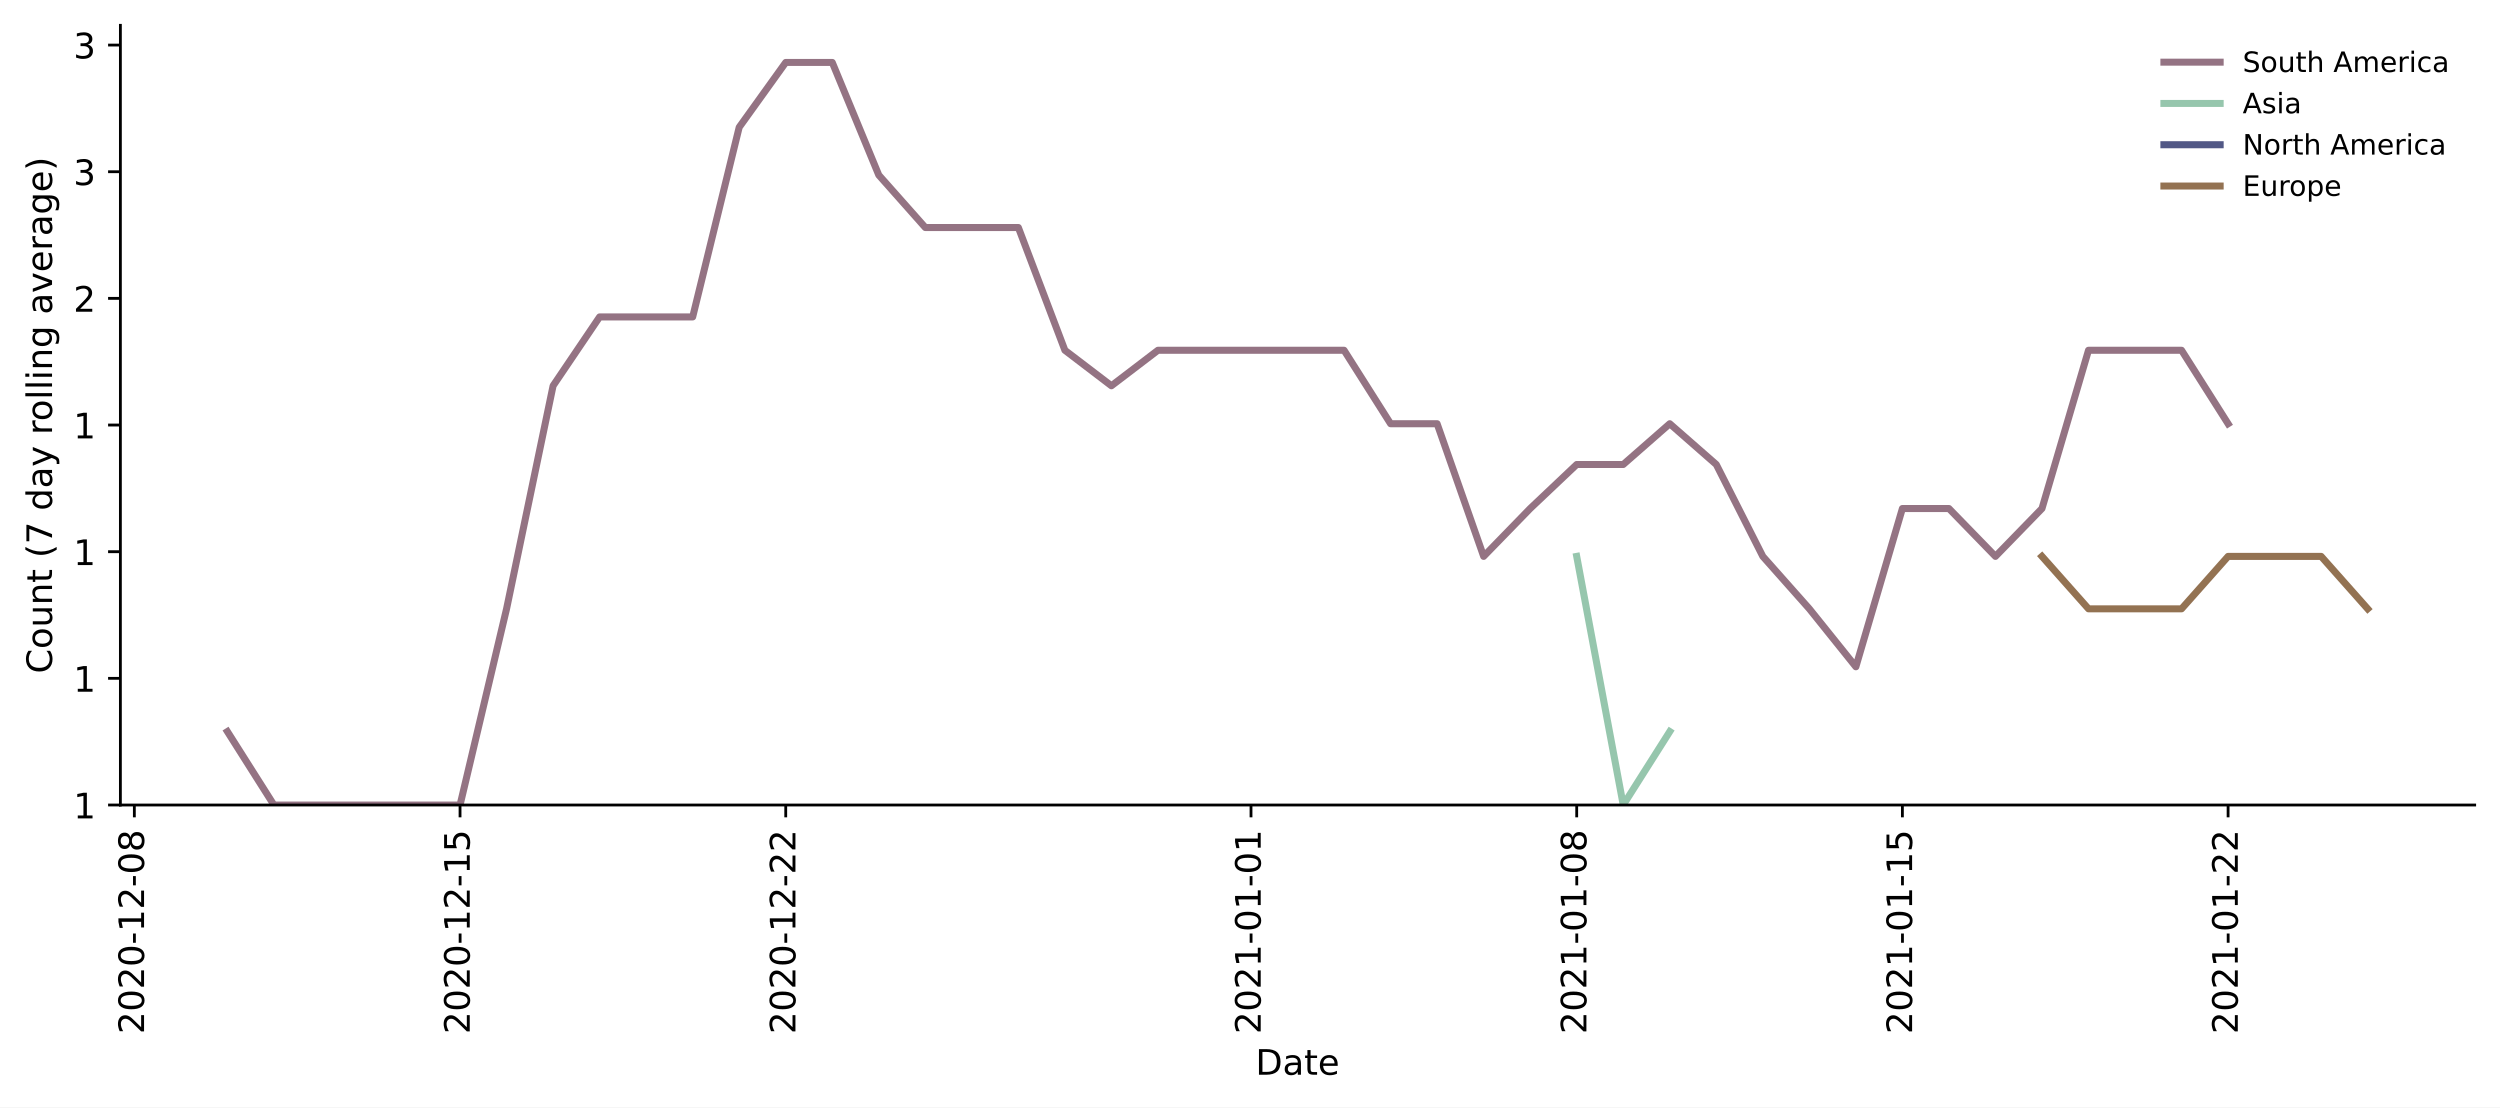
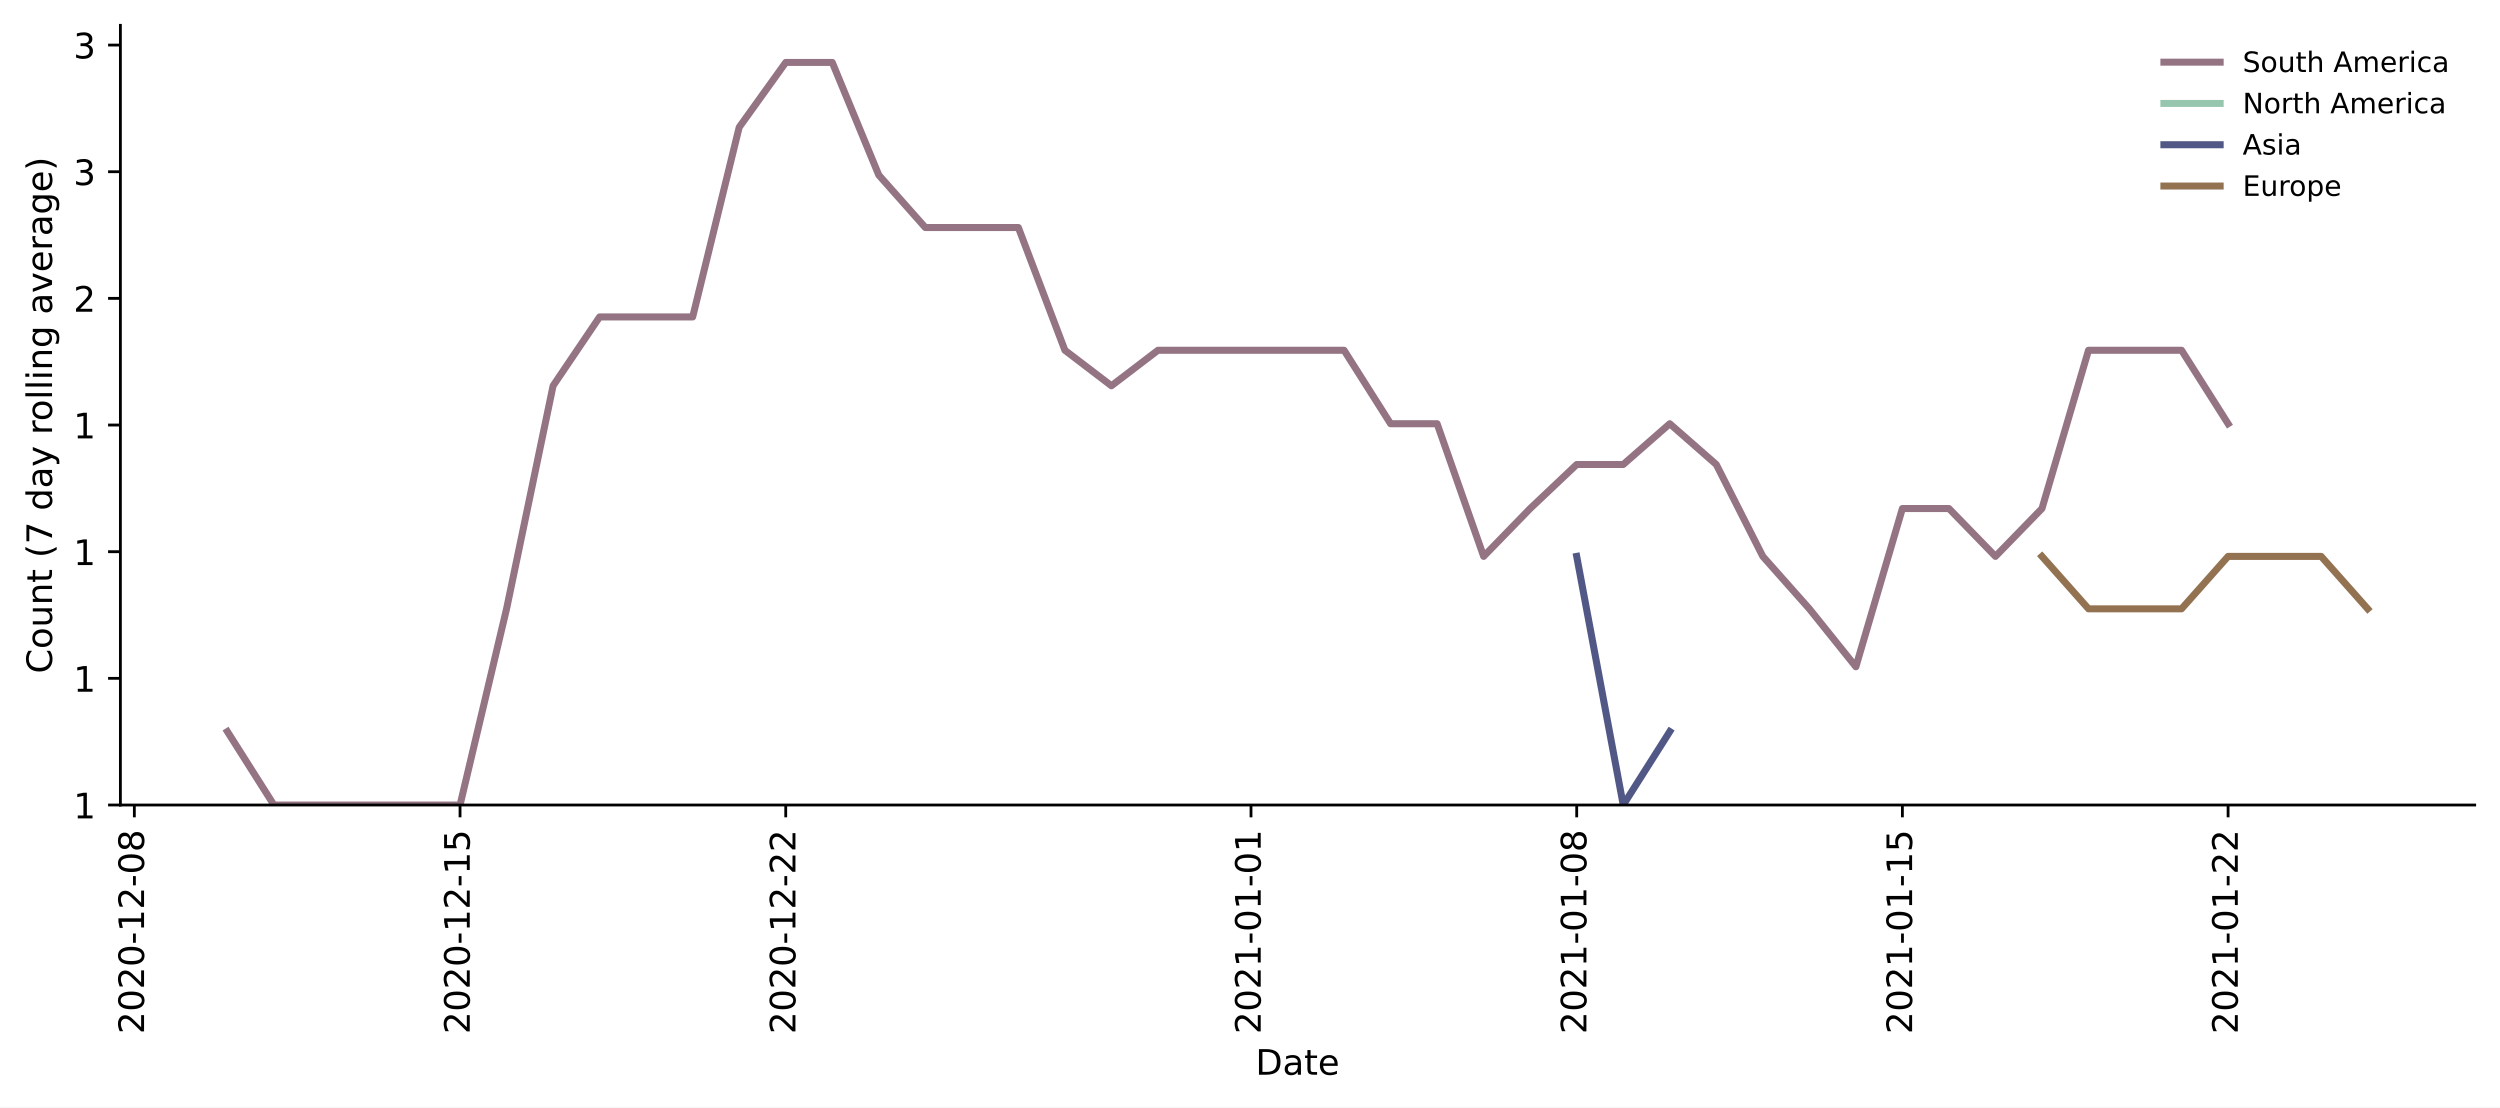
<svg xmlns="http://www.w3.org/2000/svg" xmlns:xlink="http://www.w3.org/1999/xlink" height="314.954pt" version="1.1" viewBox="0 0 711.041 314.954" width="711.041pt">
  <defs>
    <style type="text/css">*{stroke-linecap:butt;stroke-linejoin:round;}</style>
  </defs>
  <g id="figure_1">
    <g id="patch_1">
      <path d="M 0 314.954  L 711.041 314.954  L 711.041 0  L 0 0  z " style="fill:#ffffff;" />
    </g>
    <g id="axes_1">
      <g id="patch_2">
        <path d="M 34.241 228.96  L 703.841 228.96  L 703.841 7.2  L 34.241 7.2  z " style="fill:#ffffff;" />
      </g>
      <g id="matplotlib.axis_1">
        <g id="xtick_1">
          <g id="line2d_1">
            <defs>
-               <path d="M 0 0  L 0 3.5  " id="m411ba4bdc1" style="stroke:#000000;stroke-width:0.8;" />
-             </defs>
-             <g>
-               <use style="stroke:#000000;stroke-width:0.8;" x="38.211" xlink:href="#m411ba4bdc1" y="228.96" />
+               <path d="M 0 0  L 0 3.5  " id="m7d2e5735e9" style="stroke:#000000;stroke-width:0.8;" />
+             </defs>
+             <g>
+               <use style="stroke:#000000;stroke-width:0.8;" x="38.211" xlink:href="#m7d2e5735e9" y="228.96" />
            </g>
          </g>
          <g id="text_1">
            <g transform="translate(40.96996 294.0756)rotate(-90)scale(0.1 -0.1)">
              <defs>
                <path d="M 19.188 8.297  L 53.609 8.297  L 53.609 0  L 7.328 0  L 7.328 8.297  Q 12.938 14.109 22.625 23.891  Q 32.328 33.688 34.812 36.531  Q 39.547 41.844 41.422 45.531  Q 43.312 49.219 43.312 52.781  Q 43.312 58.594 39.234 62.25  Q 35.156 65.922 28.609 65.922  Q 23.969 65.922 18.812 64.312  Q 13.672 62.703 7.812 59.422  L 7.812 69.391  Q 13.766 71.781 18.938 73  Q 24.125 74.219 28.422 74.219  Q 39.75 74.219 46.484 68.547  Q 53.219 62.891 53.219 53.422  Q 53.219 48.922 51.531 44.891  Q 49.859 40.875 45.406 35.406  Q 44.188 33.984 37.641 27.219  Q 31.109 20.453 19.188 8.297  z " id="DejaVuSans-50" />
                <path d="M 31.781 66.406  Q 24.172 66.406 20.328 58.906  Q 16.5 51.422 16.5 36.375  Q 16.5 21.391 20.328 13.891  Q 24.172 6.391 31.781 6.391  Q 39.453 6.391 43.281 13.891  Q 47.125 21.391 47.125 36.375  Q 47.125 51.422 43.281 58.906  Q 39.453 66.406 31.781 66.406  z M 31.781 74.219  Q 44.047 74.219 50.516 64.516  Q 56.984 54.828 56.984 36.375  Q 56.984 17.969 50.516 8.266  Q 44.047 -1.422 31.781 -1.422  Q 19.531 -1.422 13.062 8.266  Q 6.594 17.969 6.594 36.375  Q 6.594 54.828 13.062 64.516  Q 19.531 74.219 31.781 74.219  z " id="DejaVuSans-48" />
                <path d="M 4.891 31.391  L 31.203 31.391  L 31.203 23.391  L 4.891 23.391  z " id="DejaVuSans-45" />
                <path d="M 12.406 8.297  L 28.516 8.297  L 28.516 63.922  L 10.984 60.406  L 10.984 69.391  L 28.422 72.906  L 38.281 72.906  L 38.281 8.297  L 54.391 8.297  L 54.391 0  L 12.406 0  z " id="DejaVuSans-49" />
                <path d="M 31.781 34.625  Q 24.75 34.625 20.719 30.859  Q 16.703 27.094 16.703 20.516  Q 16.703 13.922 20.719 10.156  Q 24.75 6.391 31.781 6.391  Q 38.812 6.391 42.859 10.172  Q 46.922 13.969 46.922 20.516  Q 46.922 27.094 42.891 30.859  Q 38.875 34.625 31.781 34.625  z M 21.922 38.812  Q 15.578 40.375 12.031 44.719  Q 8.5 49.078 8.5 55.328  Q 8.5 64.062 14.719 69.141  Q 20.953 74.219 31.781 74.219  Q 42.672 74.219 48.875 69.141  Q 55.078 64.062 55.078 55.328  Q 55.078 49.078 51.531 44.719  Q 48 40.375 41.703 38.812  Q 48.828 37.156 52.797 32.312  Q 56.781 27.484 56.781 20.516  Q 56.781 9.906 50.312 4.234  Q 43.844 -1.422 31.781 -1.422  Q 19.734 -1.422 13.25 4.234  Q 6.781 9.906 6.781 20.516  Q 6.781 27.484 10.781 32.312  Q 14.797 37.156 21.922 38.812  z M 18.312 54.391  Q 18.312 48.734 21.844 45.562  Q 25.391 42.391 31.781 42.391  Q 38.141 42.391 41.719 45.562  Q 45.312 48.734 45.312 54.391  Q 45.312 60.062 41.719 63.234  Q 38.141 66.406 31.781 66.406  Q 25.391 66.406 21.844 63.234  Q 18.312 60.062 18.312 54.391  z " id="DejaVuSans-56" />
              </defs>
              <use xlink:href="#DejaVuSans-50" />
              <use x="63.623" xlink:href="#DejaVuSans-48" />
              <use x="127.246" xlink:href="#DejaVuSans-50" />
              <use x="190.869" xlink:href="#DejaVuSans-48" />
              <use x="254.492" xlink:href="#DejaVuSans-45" />
              <use x="290.576" xlink:href="#DejaVuSans-49" />
              <use x="354.199" xlink:href="#DejaVuSans-50" />
              <use x="417.822" xlink:href="#DejaVuSans-45" />
              <use x="453.906" xlink:href="#DejaVuSans-48" />
              <use x="517.529" xlink:href="#DejaVuSans-56" />
            </g>
          </g>
        </g>
        <g id="xtick_2">
          <g id="line2d_2">
            <g>
-               <use style="stroke:#000000;stroke-width:0.8;" x="130.843" xlink:href="#m411ba4bdc1" y="228.96" />
+               <use style="stroke:#000000;stroke-width:0.8;" x="130.843" xlink:href="#m7d2e5735e9" y="228.96" />
            </g>
          </g>
          <g id="text_2">
            <g transform="translate(133.6024 294.0756)rotate(-90)scale(0.1 -0.1)">
              <defs>
                <path d="M 10.797 72.906  L 49.516 72.906  L 49.516 64.594  L 19.828 64.594  L 19.828 46.734  Q 21.969 47.469 24.109 47.828  Q 26.266 48.188 28.422 48.188  Q 40.625 48.188 47.75 41.5  Q 54.891 34.812 54.891 23.391  Q 54.891 11.625 47.562 5.094  Q 40.234 -1.422 26.906 -1.422  Q 22.312 -1.422 17.547 -0.641  Q 12.797 0.141 7.719 1.703  L 7.719 11.625  Q 12.109 9.234 16.797 8.062  Q 21.484 6.891 26.703 6.891  Q 35.156 6.891 40.078 11.328  Q 45.016 15.766 45.016 23.391  Q 45.016 31 40.078 35.438  Q 35.156 39.891 26.703 39.891  Q 22.75 39.891 18.812 39.016  Q 14.891 38.141 10.797 36.281  z " id="DejaVuSans-53" />
              </defs>
              <use xlink:href="#DejaVuSans-50" />
              <use x="63.623" xlink:href="#DejaVuSans-48" />
              <use x="127.246" xlink:href="#DejaVuSans-50" />
              <use x="190.869" xlink:href="#DejaVuSans-48" />
              <use x="254.492" xlink:href="#DejaVuSans-45" />
              <use x="290.576" xlink:href="#DejaVuSans-49" />
              <use x="354.199" xlink:href="#DejaVuSans-50" />
              <use x="417.822" xlink:href="#DejaVuSans-45" />
              <use x="453.906" xlink:href="#DejaVuSans-49" />
              <use x="517.529" xlink:href="#DejaVuSans-53" />
            </g>
          </g>
        </g>
        <g id="xtick_3">
          <g id="line2d_3">
            <g>
-               <use style="stroke:#000000;stroke-width:0.8;" x="223.475" xlink:href="#m411ba4bdc1" y="228.96" />
+               <use style="stroke:#000000;stroke-width:0.8;" x="223.475" xlink:href="#m7d2e5735e9" y="228.96" />
            </g>
          </g>
          <g id="text_3">
            <g transform="translate(226.2348 294.0756)rotate(-90)scale(0.1 -0.1)">
              <use xlink:href="#DejaVuSans-50" />
              <use x="63.623" xlink:href="#DejaVuSans-48" />
              <use x="127.246" xlink:href="#DejaVuSans-50" />
              <use x="190.869" xlink:href="#DejaVuSans-48" />
              <use x="254.492" xlink:href="#DejaVuSans-45" />
              <use x="290.576" xlink:href="#DejaVuSans-49" />
              <use x="354.199" xlink:href="#DejaVuSans-50" />
              <use x="417.822" xlink:href="#DejaVuSans-45" />
              <use x="453.906" xlink:href="#DejaVuSans-50" />
              <use x="517.529" xlink:href="#DejaVuSans-50" />
            </g>
          </g>
        </g>
        <g id="xtick_4">
          <g id="line2d_4">
            <g>
-               <use style="stroke:#000000;stroke-width:0.8;" x="355.807" xlink:href="#m411ba4bdc1" y="228.96" />
+               <use style="stroke:#000000;stroke-width:0.8;" x="355.807" xlink:href="#m7d2e5735e9" y="228.96" />
            </g>
          </g>
          <g id="text_4">
            <g transform="translate(358.5668 294.0756)rotate(-90)scale(0.1 -0.1)">
              <use xlink:href="#DejaVuSans-50" />
              <use x="63.623" xlink:href="#DejaVuSans-48" />
              <use x="127.246" xlink:href="#DejaVuSans-50" />
              <use x="190.869" xlink:href="#DejaVuSans-49" />
              <use x="254.492" xlink:href="#DejaVuSans-45" />
              <use x="290.576" xlink:href="#DejaVuSans-48" />
              <use x="354.199" xlink:href="#DejaVuSans-49" />
              <use x="417.822" xlink:href="#DejaVuSans-45" />
              <use x="453.906" xlink:href="#DejaVuSans-48" />
              <use x="517.529" xlink:href="#DejaVuSans-49" />
            </g>
          </g>
        </g>
        <g id="xtick_5">
          <g id="line2d_5">
            <g>
-               <use style="stroke:#000000;stroke-width:0.8;" x="448.44" xlink:href="#m411ba4bdc1" y="228.96" />
+               <use style="stroke:#000000;stroke-width:0.8;" x="448.44" xlink:href="#m7d2e5735e9" y="228.96" />
            </g>
          </g>
          <g id="text_5">
            <g transform="translate(451.1992 294.0756)rotate(-90)scale(0.1 -0.1)">
              <use xlink:href="#DejaVuSans-50" />
              <use x="63.623" xlink:href="#DejaVuSans-48" />
              <use x="127.246" xlink:href="#DejaVuSans-50" />
              <use x="190.869" xlink:href="#DejaVuSans-49" />
              <use x="254.492" xlink:href="#DejaVuSans-45" />
              <use x="290.576" xlink:href="#DejaVuSans-48" />
              <use x="354.199" xlink:href="#DejaVuSans-49" />
              <use x="417.822" xlink:href="#DejaVuSans-45" />
              <use x="453.906" xlink:href="#DejaVuSans-48" />
              <use x="517.529" xlink:href="#DejaVuSans-56" />
            </g>
          </g>
        </g>
        <g id="xtick_6">
          <g id="line2d_6">
            <g>
-               <use style="stroke:#000000;stroke-width:0.8;" x="541.072" xlink:href="#m411ba4bdc1" y="228.96" />
+               <use style="stroke:#000000;stroke-width:0.8;" x="541.072" xlink:href="#m7d2e5735e9" y="228.96" />
            </g>
          </g>
          <g id="text_6">
            <g transform="translate(543.8316 294.0756)rotate(-90)scale(0.1 -0.1)">
              <use xlink:href="#DejaVuSans-50" />
              <use x="63.623" xlink:href="#DejaVuSans-48" />
              <use x="127.246" xlink:href="#DejaVuSans-50" />
              <use x="190.869" xlink:href="#DejaVuSans-49" />
              <use x="254.492" xlink:href="#DejaVuSans-45" />
              <use x="290.576" xlink:href="#DejaVuSans-48" />
              <use x="354.199" xlink:href="#DejaVuSans-49" />
              <use x="417.822" xlink:href="#DejaVuSans-45" />
              <use x="453.906" xlink:href="#DejaVuSans-49" />
              <use x="517.529" xlink:href="#DejaVuSans-53" />
            </g>
          </g>
        </g>
        <g id="xtick_7">
          <g id="line2d_7">
            <g>
-               <use style="stroke:#000000;stroke-width:0.8;" x="633.705" xlink:href="#m411ba4bdc1" y="228.96" />
+               <use style="stroke:#000000;stroke-width:0.8;" x="633.705" xlink:href="#m7d2e5735e9" y="228.96" />
            </g>
          </g>
          <g id="text_7">
            <g transform="translate(636.464 294.0756)rotate(-90)scale(0.1 -0.1)">
              <use xlink:href="#DejaVuSans-50" />
              <use x="63.623" xlink:href="#DejaVuSans-48" />
              <use x="127.246" xlink:href="#DejaVuSans-50" />
              <use x="190.869" xlink:href="#DejaVuSans-49" />
              <use x="254.492" xlink:href="#DejaVuSans-45" />
              <use x="290.576" xlink:href="#DejaVuSans-48" />
              <use x="354.199" xlink:href="#DejaVuSans-49" />
              <use x="417.822" xlink:href="#DejaVuSans-45" />
              <use x="453.906" xlink:href="#DejaVuSans-50" />
              <use x="517.529" xlink:href="#DejaVuSans-50" />
            </g>
          </g>
        </g>
        <g id="text_8">
          <g transform="translate(357.0898 305.6741)scale(0.1 -0.1)">
            <defs>
              <path d="M 19.672 64.797  L 19.672 8.109  L 31.594 8.109  Q 46.688 8.109 53.688 14.938  Q 60.688 21.781 60.688 36.531  Q 60.688 51.172 53.688 57.984  Q 46.688 64.797 31.594 64.797  z M 9.812 72.906  L 30.078 72.906  Q 51.266 72.906 61.172 64.094  Q 71.094 55.281 71.094 36.531  Q 71.094 17.672 61.125 8.828  Q 51.172 0 30.078 0  L 9.812 0  z " id="DejaVuSans-68" />
              <path d="M 34.281 27.484  Q 23.391 27.484 19.188 25  Q 14.984 22.516 14.984 16.5  Q 14.984 11.719 18.141 8.906  Q 21.297 6.109 26.703 6.109  Q 34.188 6.109 38.703 11.406  Q 43.219 16.703 43.219 25.484  L 43.219 27.484  z M 52.203 31.203  L 52.203 0  L 43.219 0  L 43.219 8.297  Q 40.141 3.328 35.547 0.953  Q 30.953 -1.422 24.312 -1.422  Q 15.922 -1.422 10.953 3.297  Q 6 8.016 6 15.922  Q 6 25.141 12.172 29.828  Q 18.359 34.516 30.609 34.516  L 43.219 34.516  L 43.219 35.406  Q 43.219 41.609 39.141 45  Q 35.062 48.391 27.688 48.391  Q 23 48.391 18.547 47.266  Q 14.109 46.141 10.016 43.891  L 10.016 52.203  Q 14.938 54.109 19.578 55.047  Q 24.219 56 28.609 56  Q 40.484 56 46.344 49.844  Q 52.203 43.703 52.203 31.203  z " id="DejaVuSans-97" />
              <path d="M 18.312 70.219  L 18.312 54.688  L 36.812 54.688  L 36.812 47.703  L 18.312 47.703  L 18.312 18.016  Q 18.312 11.328 20.141 9.422  Q 21.969 7.516 27.594 7.516  L 36.812 7.516  L 36.812 0  L 27.594 0  Q 17.188 0 13.234 3.875  Q 9.281 7.766 9.281 18.016  L 9.281 47.703  L 2.688 47.703  L 2.688 54.688  L 9.281 54.688  L 9.281 70.219  z " id="DejaVuSans-116" />
              <path d="M 56.203 29.594  L 56.203 25.203  L 14.891 25.203  Q 15.484 15.922 20.484 11.062  Q 25.484 6.203 34.422 6.203  Q 39.594 6.203 44.453 7.469  Q 49.312 8.734 54.109 11.281  L 54.109 2.781  Q 49.266 0.734 44.188 -0.344  Q 39.109 -1.422 33.891 -1.422  Q 20.797 -1.422 13.156 6.188  Q 5.516 13.812 5.516 26.812  Q 5.516 40.234 12.766 48.109  Q 20.016 56 32.328 56  Q 43.359 56 49.781 48.891  Q 56.203 41.797 56.203 29.594  z M 47.219 32.234  Q 47.125 39.594 43.094 43.984  Q 39.062 48.391 32.422 48.391  Q 24.906 48.391 20.391 44.141  Q 15.875 39.891 15.188 32.172  z " id="DejaVuSans-101" />
            </defs>
            <use xlink:href="#DejaVuSans-68" />
            <use x="77.002" xlink:href="#DejaVuSans-97" />
            <use x="138.281" xlink:href="#DejaVuSans-116" />
            <use x="177.49" xlink:href="#DejaVuSans-101" />
          </g>
        </g>
      </g>
      <g id="matplotlib.axis_2">
        <g id="ytick_1">
          <g id="line2d_8">
            <defs>
-               <path d="M 0 0  L -3.5 0  " id="m59478ec83e" style="stroke:#000000;stroke-width:0.8;" />
-             </defs>
-             <g>
-               <use style="stroke:#000000;stroke-width:0.8;" x="34.241" xlink:href="#m59478ec83e" y="228.96" />
+               <path d="M 0 0  L -3.5 0  " id="m43690f8d43" style="stroke:#000000;stroke-width:0.8;" />
+             </defs>
+             <g>
+               <use style="stroke:#000000;stroke-width:0.8;" x="34.241" xlink:href="#m43690f8d43" y="228.96" />
            </g>
          </g>
          <g id="text_9">
            <g transform="translate(20.87813 232.7592)scale(0.1 -0.1)">
              <use xlink:href="#DejaVuSans-49" />
            </g>
          </g>
        </g>
        <g id="ytick_2">
          <g id="line2d_9">
            <g>
-               <use style="stroke:#000000;stroke-width:0.8;" x="34.241" xlink:href="#m59478ec83e" y="192.935" />
+               <use style="stroke:#000000;stroke-width:0.8;" x="34.241" xlink:href="#m43690f8d43" y="192.935" />
            </g>
          </g>
          <g id="text_10">
            <g transform="translate(20.87813 196.7346)scale(0.1 -0.1)">
              <use xlink:href="#DejaVuSans-49" />
            </g>
          </g>
        </g>
        <g id="ytick_3">
          <g id="line2d_10">
            <g>
-               <use style="stroke:#000000;stroke-width:0.8;" x="34.241" xlink:href="#m59478ec83e" y="156.911" />
+               <use style="stroke:#000000;stroke-width:0.8;" x="34.241" xlink:href="#m43690f8d43" y="156.911" />
            </g>
          </g>
          <g id="text_11">
            <g transform="translate(20.87813 160.71)scale(0.1 -0.1)">
              <use xlink:href="#DejaVuSans-49" />
            </g>
          </g>
        </g>
        <g id="ytick_4">
          <g id="line2d_11">
            <g>
-               <use style="stroke:#000000;stroke-width:0.8;" x="34.241" xlink:href="#m59478ec83e" y="120.886" />
+               <use style="stroke:#000000;stroke-width:0.8;" x="34.241" xlink:href="#m43690f8d43" y="120.886" />
            </g>
          </g>
          <g id="text_12">
            <g transform="translate(20.87813 124.6854)scale(0.1 -0.1)">
              <use xlink:href="#DejaVuSans-49" />
            </g>
          </g>
        </g>
        <g id="ytick_5">
          <g id="line2d_12">
            <g>
-               <use style="stroke:#000000;stroke-width:0.8;" x="34.241" xlink:href="#m59478ec83e" y="84.862" />
+               <use style="stroke:#000000;stroke-width:0.8;" x="34.241" xlink:href="#m43690f8d43" y="84.862" />
            </g>
          </g>
          <g id="text_13">
            <g transform="translate(20.87813 88.66074)scale(0.1 -0.1)">
              <use xlink:href="#DejaVuSans-50" />
            </g>
          </g>
        </g>
        <g id="ytick_6">
          <g id="line2d_13">
            <g>
-               <use style="stroke:#000000;stroke-width:0.8;" x="34.241" xlink:href="#m59478ec83e" y="48.837" />
+               <use style="stroke:#000000;stroke-width:0.8;" x="34.241" xlink:href="#m43690f8d43" y="48.837" />
            </g>
          </g>
          <g id="text_14">
            <g transform="translate(20.87813 52.63612)scale(0.1 -0.1)">
              <defs>
                <path d="M 40.578 39.312  Q 47.656 37.797 51.625 33  Q 55.609 28.219 55.609 21.188  Q 55.609 10.406 48.188 4.484  Q 40.766 -1.422 27.094 -1.422  Q 22.516 -1.422 17.656 -0.516  Q 12.797 0.391 7.625 2.203  L 7.625 11.719  Q 11.719 9.328 16.594 8.109  Q 21.484 6.891 26.812 6.891  Q 36.078 6.891 40.938 10.547  Q 45.797 14.203 45.797 21.188  Q 45.797 27.641 41.281 31.266  Q 36.766 34.906 28.719 34.906  L 20.219 34.906  L 20.219 43.016  L 29.109 43.016  Q 36.375 43.016 40.234 45.922  Q 44.094 48.828 44.094 54.297  Q 44.094 59.906 40.109 62.906  Q 36.141 65.922 28.719 65.922  Q 24.656 65.922 20.016 65.031  Q 15.375 64.156 9.812 62.312  L 9.812 71.094  Q 15.438 72.656 20.344 73.438  Q 25.25 74.219 29.594 74.219  Q 40.828 74.219 47.359 69.109  Q 53.906 64.016 53.906 55.328  Q 53.906 49.266 50.438 45.094  Q 46.969 40.922 40.578 39.312  z " id="DejaVuSans-51" />
              </defs>
              <use xlink:href="#DejaVuSans-51" />
            </g>
          </g>
        </g>
        <g id="ytick_7">
          <g id="line2d_14">
            <g>
-               <use style="stroke:#000000;stroke-width:0.8;" x="34.241" xlink:href="#m59478ec83e" y="12.812" />
+               <use style="stroke:#000000;stroke-width:0.8;" x="34.241" xlink:href="#m43690f8d43" y="12.812" />
            </g>
          </g>
          <g id="text_15">
            <g transform="translate(20.87813 16.6115)scale(0.1 -0.1)">
              <use xlink:href="#DejaVuSans-51" />
            </g>
          </g>
        </g>
        <g id="text_16">
          <g transform="translate(14.79844 191.548)rotate(-90)scale(0.1 -0.1)">
            <defs>
              <path d="M 64.406 67.281  L 64.406 56.891  Q 59.422 61.531 53.781 63.812  Q 48.141 66.109 41.797 66.109  Q 29.297 66.109 22.656 58.469  Q 16.016 50.828 16.016 36.375  Q 16.016 21.969 22.656 14.328  Q 29.297 6.688 41.797 6.688  Q 48.141 6.688 53.781 8.984  Q 59.422 11.281 64.406 15.922  L 64.406 5.609  Q 59.234 2.094 53.438 0.328  Q 47.656 -1.422 41.219 -1.422  Q 24.656 -1.422 15.125 8.703  Q 5.609 18.844 5.609 36.375  Q 5.609 53.953 15.125 64.078  Q 24.656 74.219 41.219 74.219  Q 47.75 74.219 53.531 72.484  Q 59.328 70.75 64.406 67.281  z " id="DejaVuSans-67" />
              <path d="M 30.609 48.391  Q 23.391 48.391 19.188 42.75  Q 14.984 37.109 14.984 27.297  Q 14.984 17.484 19.156 11.844  Q 23.344 6.203 30.609 6.203  Q 37.797 6.203 41.984 11.859  Q 46.188 17.531 46.188 27.297  Q 46.188 37.016 41.984 42.703  Q 37.797 48.391 30.609 48.391  z M 30.609 56  Q 42.328 56 49.016 48.375  Q 55.719 40.766 55.719 27.297  Q 55.719 13.875 49.016 6.219  Q 42.328 -1.422 30.609 -1.422  Q 18.844 -1.422 12.172 6.219  Q 5.516 13.875 5.516 27.297  Q 5.516 40.766 12.172 48.375  Q 18.844 56 30.609 56  z " id="DejaVuSans-111" />
              <path d="M 8.5 21.578  L 8.5 54.688  L 17.484 54.688  L 17.484 21.922  Q 17.484 14.156 20.5 10.266  Q 23.531 6.391 29.594 6.391  Q 36.859 6.391 41.078 11.031  Q 45.312 15.672 45.312 23.688  L 45.312 54.688  L 54.297 54.688  L 54.297 0  L 45.312 0  L 45.312 8.406  Q 42.047 3.422 37.719 1  Q 33.406 -1.422 27.688 -1.422  Q 18.266 -1.422 13.375 4.438  Q 8.5 10.297 8.5 21.578  z M 31.109 56  z " id="DejaVuSans-117" />
              <path d="M 54.891 33.016  L 54.891 0  L 45.906 0  L 45.906 32.719  Q 45.906 40.484 42.875 44.328  Q 39.844 48.188 33.797 48.188  Q 26.516 48.188 22.312 43.547  Q 18.109 38.922 18.109 30.906  L 18.109 0  L 9.078 0  L 9.078 54.688  L 18.109 54.688  L 18.109 46.188  Q 21.344 51.125 25.703 53.562  Q 30.078 56 35.797 56  Q 45.219 56 50.047 50.172  Q 54.891 44.344 54.891 33.016  z " id="DejaVuSans-110" />
              <path id="DejaVuSans-32" />
              <path d="M 31 75.875  Q 24.469 64.656 21.281 53.656  Q 18.109 42.672 18.109 31.391  Q 18.109 20.125 21.312 9.062  Q 24.516 -2 31 -13.188  L 23.188 -13.188  Q 15.875 -1.703 12.234 9.375  Q 8.594 20.453 8.594 31.391  Q 8.594 42.281 12.203 53.312  Q 15.828 64.359 23.188 75.875  z " id="DejaVuSans-40" />
              <path d="M 8.203 72.906  L 55.078 72.906  L 55.078 68.703  L 28.609 0  L 18.312 0  L 43.219 64.594  L 8.203 64.594  z " id="DejaVuSans-55" />
              <path d="M 45.406 46.391  L 45.406 75.984  L 54.391 75.984  L 54.391 0  L 45.406 0  L 45.406 8.203  Q 42.578 3.328 38.25 0.953  Q 33.938 -1.422 27.875 -1.422  Q 17.969 -1.422 11.734 6.484  Q 5.516 14.406 5.516 27.297  Q 5.516 40.188 11.734 48.094  Q 17.969 56 27.875 56  Q 33.938 56 38.25 53.625  Q 42.578 51.266 45.406 46.391  z M 14.797 27.297  Q 14.797 17.391 18.875 11.75  Q 22.953 6.109 30.078 6.109  Q 37.203 6.109 41.297 11.75  Q 45.406 17.391 45.406 27.297  Q 45.406 37.203 41.297 42.844  Q 37.203 48.484 30.078 48.484  Q 22.953 48.484 18.875 42.844  Q 14.797 37.203 14.797 27.297  z " id="DejaVuSans-100" />
              <path d="M 32.172 -5.078  Q 28.375 -14.844 24.75 -17.812  Q 21.141 -20.797 15.094 -20.797  L 7.906 -20.797  L 7.906 -13.281  L 13.188 -13.281  Q 16.891 -13.281 18.938 -11.516  Q 21 -9.766 23.484 -3.219  L 25.094 0.875  L 2.984 54.688  L 12.5 54.688  L 29.594 11.922  L 46.688 54.688  L 56.203 54.688  z " id="DejaVuSans-121" />
              <path d="M 41.109 46.297  Q 39.594 47.172 37.812 47.578  Q 36.031 48 33.891 48  Q 26.266 48 22.188 43.047  Q 18.109 38.094 18.109 28.812  L 18.109 0  L 9.078 0  L 9.078 54.688  L 18.109 54.688  L 18.109 46.188  Q 20.953 51.172 25.484 53.578  Q 30.031 56 36.531 56  Q 37.453 56 38.578 55.875  Q 39.703 55.766 41.062 55.516  z " id="DejaVuSans-114" />
              <path d="M 9.422 75.984  L 18.406 75.984  L 18.406 0  L 9.422 0  z " id="DejaVuSans-108" />
              <path d="M 9.422 54.688  L 18.406 54.688  L 18.406 0  L 9.422 0  z M 9.422 75.984  L 18.406 75.984  L 18.406 64.594  L 9.422 64.594  z " id="DejaVuSans-105" />
              <path d="M 45.406 27.984  Q 45.406 37.75 41.375 43.109  Q 37.359 48.484 30.078 48.484  Q 22.859 48.484 18.828 43.109  Q 14.797 37.75 14.797 27.984  Q 14.797 18.266 18.828 12.891  Q 22.859 7.516 30.078 7.516  Q 37.359 7.516 41.375 12.891  Q 45.406 18.266 45.406 27.984  z M 54.391 6.781  Q 54.391 -7.172 48.188 -13.984  Q 42 -20.797 29.203 -20.797  Q 24.469 -20.797 20.266 -20.094  Q 16.062 -19.391 12.109 -17.922  L 12.109 -9.188  Q 16.062 -11.328 19.922 -12.344  Q 23.781 -13.375 27.781 -13.375  Q 36.625 -13.375 41.016 -8.766  Q 45.406 -4.156 45.406 5.172  L 45.406 9.625  Q 42.625 4.781 38.281 2.391  Q 33.938 0 27.875 0  Q 17.828 0 11.672 7.656  Q 5.516 15.328 5.516 27.984  Q 5.516 40.672 11.672 48.328  Q 17.828 56 27.875 56  Q 33.938 56 38.281 53.609  Q 42.625 51.219 45.406 46.391  L 45.406 54.688  L 54.391 54.688  z " id="DejaVuSans-103" />
              <path d="M 2.984 54.688  L 12.5 54.688  L 29.594 8.797  L 46.688 54.688  L 56.203 54.688  L 35.688 0  L 23.484 0  z " id="DejaVuSans-118" />
              <path d="M 8.016 75.875  L 15.828 75.875  Q 23.141 64.359 26.781 53.312  Q 30.422 42.281 30.422 31.391  Q 30.422 20.453 26.781 9.375  Q 23.141 -1.703 15.828 -13.188  L 8.016 -13.188  Q 14.5 -2 17.703 9.062  Q 20.906 20.125 20.906 31.391  Q 20.906 42.672 17.703 53.656  Q 14.5 64.656 8.016 75.875  z " id="DejaVuSans-41" />
            </defs>
            <use xlink:href="#DejaVuSans-67" />
            <use x="69.824" xlink:href="#DejaVuSans-111" />
            <use x="131.006" xlink:href="#DejaVuSans-117" />
            <use x="194.385" xlink:href="#DejaVuSans-110" />
            <use x="257.764" xlink:href="#DejaVuSans-116" />
            <use x="296.973" xlink:href="#DejaVuSans-32" />
            <use x="328.76" xlink:href="#DejaVuSans-40" />
            <use x="367.773" xlink:href="#DejaVuSans-55" />
            <use x="431.396" xlink:href="#DejaVuSans-32" />
            <use x="463.184" xlink:href="#DejaVuSans-100" />
            <use x="526.66" xlink:href="#DejaVuSans-97" />
            <use x="587.939" xlink:href="#DejaVuSans-121" />
            <use x="647.119" xlink:href="#DejaVuSans-32" />
            <use x="678.906" xlink:href="#DejaVuSans-114" />
            <use x="717.77" xlink:href="#DejaVuSans-111" />
            <use x="778.951" xlink:href="#DejaVuSans-108" />
            <use x="806.734" xlink:href="#DejaVuSans-108" />
            <use x="834.518" xlink:href="#DejaVuSans-105" />
            <use x="862.301" xlink:href="#DejaVuSans-110" />
            <use x="925.68" xlink:href="#DejaVuSans-103" />
            <use x="989.156" xlink:href="#DejaVuSans-32" />
            <use x="1020.943" xlink:href="#DejaVuSans-97" />
            <use x="1082.223" xlink:href="#DejaVuSans-118" />
            <use x="1141.402" xlink:href="#DejaVuSans-101" />
            <use x="1202.926" xlink:href="#DejaVuSans-114" />
            <use x="1244.039" xlink:href="#DejaVuSans-97" />
            <use x="1305.318" xlink:href="#DejaVuSans-103" />
            <use x="1368.795" xlink:href="#DejaVuSans-101" />
            <use x="1430.318" xlink:href="#DejaVuSans-41" />
          </g>
        </g>
      </g>
      <g id="line2d_15">
-         <path clip-path="url(#p9127b74d4f)" d="M 64.677 208.069  L 77.91 228.96  L 91.143 228.96  L 104.377 228.96  L 117.61 228.96  L 130.843 228.96  L 144.076 173.157  L 157.309 109.721  L 170.543 90.139  L 183.776 90.139  L 197.009 90.139  L 210.242 36.188  L 223.475 17.76  L 236.709 17.76  L 249.942 49.801  L 263.175 64.712  L 276.408 64.712  L 289.641 64.712  L 302.875 99.624  L 316.108 109.721  L 329.341 99.624  L 342.574 99.624  L 355.807 99.624  L 369.041 99.624  L 382.274 99.624  L 395.507 120.515  L 408.74 120.515  L 421.973 158.246  L 435.207 144.632  L 448.44 132.109  L 461.673 132.109  L 474.906 120.515  L 488.139 132.109  L 501.373 158.246  L 514.606 173.157  L 527.839 189.641  L 541.072 144.632  L 554.305 144.632  L 567.539 158.246  L 580.772 144.632  L 594.005 99.624  L 607.238 99.624  L 620.471 99.624  L 633.705 120.515  " style="fill:none;stroke:#947383;stroke-linecap:square;stroke-width:2;" />
+         <path clip-path="url(#p6d50932e8d)" d="M 64.677 208.069  L 77.91 228.96  L 91.143 228.96  L 104.377 228.96  L 117.61 228.96  L 130.843 228.96  L 144.076 173.157  L 157.309 109.721  L 170.543 90.139  L 183.776 90.139  L 197.009 90.139  L 210.242 36.188  L 223.475 17.76  L 236.709 17.76  L 249.942 49.801  L 263.175 64.712  L 276.408 64.712  L 289.641 64.712  L 302.875 99.624  L 316.108 109.721  L 329.341 99.624  L 342.574 99.624  L 355.807 99.624  L 369.041 99.624  L 382.274 99.624  L 395.507 120.515  L 408.74 120.515  L 421.973 158.246  L 435.207 144.632  L 448.44 132.109  L 461.673 132.109  L 474.906 120.515  L 488.139 132.109  L 501.373 158.246  L 514.606 173.157  L 527.839 189.641  L 541.072 144.632  L 554.305 144.632  L 567.539 158.246  L 580.772 144.632  L 594.005 99.624  L 607.238 99.624  L 620.471 99.624  L 633.705 120.515  " style="fill:none;stroke:#947383;stroke-linecap:square;stroke-width:2;" />
      </g>
      <g id="line2d_16">
-         <path clip-path="url(#p9127b74d4f)" d="M 448.44 158.246  L 461.673 228.96  L 474.906 208.069  " style="fill:none;stroke:#96c6ad;stroke-linecap:square;stroke-width:2;" />
+         <path clip-path="url(#p6d50932e8d)" d="M 0 0  " style="fill:none;stroke:#96c6ad;stroke-linecap:square;stroke-width:2;" />
      </g>
      <g id="line2d_17">
-         <path clip-path="url(#p9127b74d4f)" d="M 0 0  " style="fill:none;stroke:#525886;stroke-linecap:square;stroke-width:2;" />
+         <path clip-path="url(#p6d50932e8d)" d="M 448.44 158.246  L 461.673 228.96  L 474.906 208.069  " style="fill:none;stroke:#525886;stroke-linecap:square;stroke-width:2;" />
      </g>
      <g id="line2d_18">
-         <path clip-path="url(#p9127b74d4f)" d="M 580.772 158.246  L 594.005 173.157  L 607.238 173.157  L 620.471 173.157  L 633.705 158.246  L 646.938 158.246  L 660.171 158.246  L 673.404 173.157  " style="fill:none;stroke:#937252;stroke-linecap:square;stroke-width:2;" />
+         <path clip-path="url(#p6d50932e8d)" d="M 580.772 158.246  L 594.005 173.157  L 607.238 173.157  L 620.471 173.157  L 633.705 158.246  L 646.938 158.246  L 660.171 158.246  L 673.404 173.157  " style="fill:none;stroke:#937252;stroke-linecap:square;stroke-width:2;" />
      </g>
      <g id="patch_3">
        <path d="M 34.241 228.96  L 34.241 7.2  " style="fill:none;stroke:#000000;stroke-linecap:square;stroke-linejoin:miter;stroke-width:0.8;" />
      </g>
      <g id="patch_4">
        <path d="M 34.241 228.96  L 703.841 228.96  " style="fill:none;stroke:#000000;stroke-linecap:square;stroke-linejoin:miter;stroke-width:0.8;" />
      </g>
      <g id="legend_1">
        <g id="line2d_19">
          <path d="M 615.448 17.679  L 631.448 17.679  " style="fill:none;stroke:#947383;stroke-linecap:square;stroke-width:2;" />
        </g>
        <g id="line2d_20" />
        <g id="text_17">
          <g transform="translate(637.8481 20.47875)scale(0.08 -0.08)">
            <defs>
              <path d="M 53.516 70.516  L 53.516 60.891  Q 47.906 63.578 42.922 64.891  Q 37.938 66.219 33.297 66.219  Q 25.25 66.219 20.875 63.094  Q 16.5 59.969 16.5 54.203  Q 16.5 49.359 19.406 46.891  Q 22.312 44.438 30.422 42.922  L 36.375 41.703  Q 47.406 39.594 52.656 34.297  Q 57.906 29 57.906 20.125  Q 57.906 9.516 50.797 4.047  Q 43.703 -1.422 29.984 -1.422  Q 24.812 -1.422 18.969 -0.25  Q 13.141 0.922 6.891 3.219  L 6.891 13.375  Q 12.891 10.016 18.656 8.297  Q 24.422 6.594 29.984 6.594  Q 38.422 6.594 43.016 9.906  Q 47.609 13.234 47.609 19.391  Q 47.609 24.75 44.312 27.781  Q 41.016 30.812 33.5 32.328  L 27.484 33.5  Q 16.453 35.688 11.516 40.375  Q 6.594 45.062 6.594 53.422  Q 6.594 63.094 13.406 68.656  Q 20.219 74.219 32.172 74.219  Q 37.312 74.219 42.625 73.281  Q 47.953 72.359 53.516 70.516  z " id="DejaVuSans-83" />
              <path d="M 54.891 33.016  L 54.891 0  L 45.906 0  L 45.906 32.719  Q 45.906 40.484 42.875 44.328  Q 39.844 48.188 33.797 48.188  Q 26.516 48.188 22.312 43.547  Q 18.109 38.922 18.109 30.906  L 18.109 0  L 9.078 0  L 9.078 75.984  L 18.109 75.984  L 18.109 46.188  Q 21.344 51.125 25.703 53.562  Q 30.078 56 35.797 56  Q 45.219 56 50.047 50.172  Q 54.891 44.344 54.891 33.016  z " id="DejaVuSans-104" />
              <path d="M 34.188 63.188  L 20.797 26.906  L 47.609 26.906  z M 28.609 72.906  L 39.797 72.906  L 67.578 0  L 57.328 0  L 50.688 18.703  L 17.828 18.703  L 11.188 0  L 0.781 0  z " id="DejaVuSans-65" />
              <path d="M 52 44.188  Q 55.375 50.25 60.062 53.125  Q 64.75 56 71.094 56  Q 79.641 56 84.281 50.016  Q 88.922 44.047 88.922 33.016  L 88.922 0  L 79.891 0  L 79.891 32.719  Q 79.891 40.578 77.094 44.375  Q 74.312 48.188 68.609 48.188  Q 61.625 48.188 57.562 43.547  Q 53.516 38.922 53.516 30.906  L 53.516 0  L 44.484 0  L 44.484 32.719  Q 44.484 40.625 41.703 44.406  Q 38.922 48.188 33.109 48.188  Q 26.219 48.188 22.156 43.531  Q 18.109 38.875 18.109 30.906  L 18.109 0  L 9.078 0  L 9.078 54.688  L 18.109 54.688  L 18.109 46.188  Q 21.188 51.219 25.484 53.609  Q 29.781 56 35.688 56  Q 41.656 56 45.828 52.969  Q 50 49.953 52 44.188  z " id="DejaVuSans-109" />
              <path d="M 48.781 52.594  L 48.781 44.188  Q 44.969 46.297 41.141 47.344  Q 37.312 48.391 33.406 48.391  Q 24.656 48.391 19.812 42.844  Q 14.984 37.312 14.984 27.297  Q 14.984 17.281 19.812 11.734  Q 24.656 6.203 33.406 6.203  Q 37.312 6.203 41.141 7.25  Q 44.969 8.297 48.781 10.406  L 48.781 2.094  Q 45.016 0.344 40.984 -0.531  Q 36.969 -1.422 32.422 -1.422  Q 20.062 -1.422 12.781 6.344  Q 5.516 14.109 5.516 27.297  Q 5.516 40.672 12.859 48.328  Q 20.219 56 33.016 56  Q 37.156 56 41.109 55.141  Q 45.062 54.297 48.781 52.594  z " id="DejaVuSans-99" />
            </defs>
            <use xlink:href="#DejaVuSans-83" />
            <use x="63.477" xlink:href="#DejaVuSans-111" />
            <use x="124.658" xlink:href="#DejaVuSans-117" />
            <use x="188.037" xlink:href="#DejaVuSans-116" />
            <use x="227.246" xlink:href="#DejaVuSans-104" />
            <use x="290.625" xlink:href="#DejaVuSans-32" />
            <use x="322.412" xlink:href="#DejaVuSans-65" />
            <use x="390.82" xlink:href="#DejaVuSans-109" />
            <use x="488.232" xlink:href="#DejaVuSans-101" />
            <use x="549.756" xlink:href="#DejaVuSans-114" />
            <use x="590.869" xlink:href="#DejaVuSans-105" />
            <use x="618.652" xlink:href="#DejaVuSans-99" />
            <use x="673.633" xlink:href="#DejaVuSans-97" />
          </g>
        </g>
        <g id="line2d_21">
          <path d="M 615.448 29.421  L 631.448 29.421  " style="fill:none;stroke:#96c6ad;stroke-linecap:square;stroke-width:2;" />
        </g>
        <g id="line2d_22" />
        <g id="text_18">
          <g transform="translate(637.8481 32.22125)scale(0.08 -0.08)">
            <defs>
-               <path d="M 44.281 53.078  L 44.281 44.578  Q 40.484 46.531 36.375 47.5  Q 32.281 48.484 27.875 48.484  Q 21.188 48.484 17.844 46.438  Q 14.5 44.391 14.5 40.281  Q 14.5 37.156 16.891 35.375  Q 19.281 33.594 26.516 31.984  L 29.594 31.297  Q 39.156 29.25 43.188 25.516  Q 47.219 21.781 47.219 15.094  Q 47.219 7.469 41.188 3.016  Q 35.156 -1.422 24.609 -1.422  Q 20.219 -1.422 15.453 -0.562  Q 10.688 0.297 5.422 2  L 5.422 11.281  Q 10.406 8.688 15.234 7.391  Q 20.062 6.109 24.812 6.109  Q 31.156 6.109 34.562 8.281  Q 37.984 10.453 37.984 14.406  Q 37.984 18.062 35.516 20.016  Q 33.062 21.969 24.703 23.781  L 21.578 24.516  Q 13.234 26.266 9.516 29.906  Q 5.812 33.547 5.812 39.891  Q 5.812 47.609 11.281 51.797  Q 16.75 56 26.812 56  Q 31.781 56 36.172 55.266  Q 40.578 54.547 44.281 53.078  z " id="DejaVuSans-115" />
-             </defs>
-             <use xlink:href="#DejaVuSans-65" />
-             <use x="68.408" xlink:href="#DejaVuSans-115" />
-             <use x="120.508" xlink:href="#DejaVuSans-105" />
-             <use x="148.291" xlink:href="#DejaVuSans-97" />
-           </g>
-         </g>
-         <g id="line2d_23">
-           <path d="M 615.448 41.164  L 631.448 41.164  " style="fill:none;stroke:#525886;stroke-linecap:square;stroke-width:2;" />
-         </g>
-         <g id="line2d_24" />
-         <g id="text_19">
-           <g transform="translate(637.8481 43.96375)scale(0.08 -0.08)">
-             <defs>
              <path d="M 9.812 72.906  L 23.094 72.906  L 55.422 11.922  L 55.422 72.906  L 64.984 72.906  L 64.984 0  L 51.703 0  L 19.391 60.984  L 19.391 0  L 9.812 0  z " id="DejaVuSans-78" />
            </defs>
            <use xlink:href="#DejaVuSans-78" />
            <use x="74.805" xlink:href="#DejaVuSans-111" />
            <use x="135.986" xlink:href="#DejaVuSans-114" />
            <use x="177.1" xlink:href="#DejaVuSans-116" />
            <use x="216.309" xlink:href="#DejaVuSans-104" />
            <use x="279.688" xlink:href="#DejaVuSans-32" />
            <use x="311.475" xlink:href="#DejaVuSans-65" />
            <use x="379.883" xlink:href="#DejaVuSans-109" />
            <use x="477.295" xlink:href="#DejaVuSans-101" />
            <use x="538.818" xlink:href="#DejaVuSans-114" />
            <use x="579.932" xlink:href="#DejaVuSans-105" />
            <use x="607.715" xlink:href="#DejaVuSans-99" />
            <use x="662.695" xlink:href="#DejaVuSans-97" />
          </g>
        </g>
+         <g id="line2d_23">
+           <path d="M 615.448 41.164  L 631.448 41.164  " style="fill:none;stroke:#525886;stroke-linecap:square;stroke-width:2;" />
+         </g>
+         <g id="line2d_24" />
+         <g id="text_19">
+           <g transform="translate(637.8481 43.96375)scale(0.08 -0.08)">
+             <defs>
+               <path d="M 44.281 53.078  L 44.281 44.578  Q 40.484 46.531 36.375 47.5  Q 32.281 48.484 27.875 48.484  Q 21.188 48.484 17.844 46.438  Q 14.5 44.391 14.5 40.281  Q 14.5 37.156 16.891 35.375  Q 19.281 33.594 26.516 31.984  L 29.594 31.297  Q 39.156 29.25 43.188 25.516  Q 47.219 21.781 47.219 15.094  Q 47.219 7.469 41.188 3.016  Q 35.156 -1.422 24.609 -1.422  Q 20.219 -1.422 15.453 -0.562  Q 10.688 0.297 5.422 2  L 5.422 11.281  Q 10.406 8.688 15.234 7.391  Q 20.062 6.109 24.812 6.109  Q 31.156 6.109 34.562 8.281  Q 37.984 10.453 37.984 14.406  Q 37.984 18.062 35.516 20.016  Q 33.062 21.969 24.703 23.781  L 21.578 24.516  Q 13.234 26.266 9.516 29.906  Q 5.812 33.547 5.812 39.891  Q 5.812 47.609 11.281 51.797  Q 16.75 56 26.812 56  Q 31.781 56 36.172 55.266  Q 40.578 54.547 44.281 53.078  z " id="DejaVuSans-115" />
+             </defs>
+             <use xlink:href="#DejaVuSans-65" />
+             <use x="68.408" xlink:href="#DejaVuSans-115" />
+             <use x="120.508" xlink:href="#DejaVuSans-105" />
+             <use x="148.291" xlink:href="#DejaVuSans-97" />
+           </g>
+         </g>
        <g id="line2d_25">
          <path d="M 615.448 52.906  L 631.448 52.906  " style="fill:none;stroke:#937252;stroke-linecap:square;stroke-width:2;" />
        </g>
        <g id="line2d_26" />
        <g id="text_20">
          <g transform="translate(637.8481 55.70625)scale(0.08 -0.08)">
            <defs>
              <path d="M 9.812 72.906  L 55.906 72.906  L 55.906 64.594  L 19.672 64.594  L 19.672 43.016  L 54.391 43.016  L 54.391 34.719  L 19.672 34.719  L 19.672 8.297  L 56.781 8.297  L 56.781 0  L 9.812 0  z " id="DejaVuSans-69" />
              <path d="M 18.109 8.203  L 18.109 -20.797  L 9.078 -20.797  L 9.078 54.688  L 18.109 54.688  L 18.109 46.391  Q 20.953 51.266 25.266 53.625  Q 29.594 56 35.594 56  Q 45.562 56 51.781 48.094  Q 58.016 40.188 58.016 27.297  Q 58.016 14.406 51.781 6.484  Q 45.562 -1.422 35.594 -1.422  Q 29.594 -1.422 25.266 0.953  Q 20.953 3.328 18.109 8.203  z M 48.688 27.297  Q 48.688 37.203 44.609 42.844  Q 40.531 48.484 33.406 48.484  Q 26.266 48.484 22.188 42.844  Q 18.109 37.203 18.109 27.297  Q 18.109 17.391 22.188 11.75  Q 26.266 6.109 33.406 6.109  Q 40.531 6.109 44.609 11.75  Q 48.688 17.391 48.688 27.297  z " id="DejaVuSans-112" />
            </defs>
            <use xlink:href="#DejaVuSans-69" />
            <use x="63.184" xlink:href="#DejaVuSans-117" />
            <use x="126.562" xlink:href="#DejaVuSans-114" />
            <use x="165.426" xlink:href="#DejaVuSans-111" />
            <use x="226.607" xlink:href="#DejaVuSans-112" />
            <use x="290.084" xlink:href="#DejaVuSans-101" />
          </g>
        </g>
      </g>
    </g>
  </g>
  <defs>
-     <clipPath id="p9127b74d4f">
+     <clipPath id="p6d50932e8d">
      <rect height="221.76" width="669.6" x="34.241" y="7.2" />
    </clipPath>
  </defs>
</svg>
